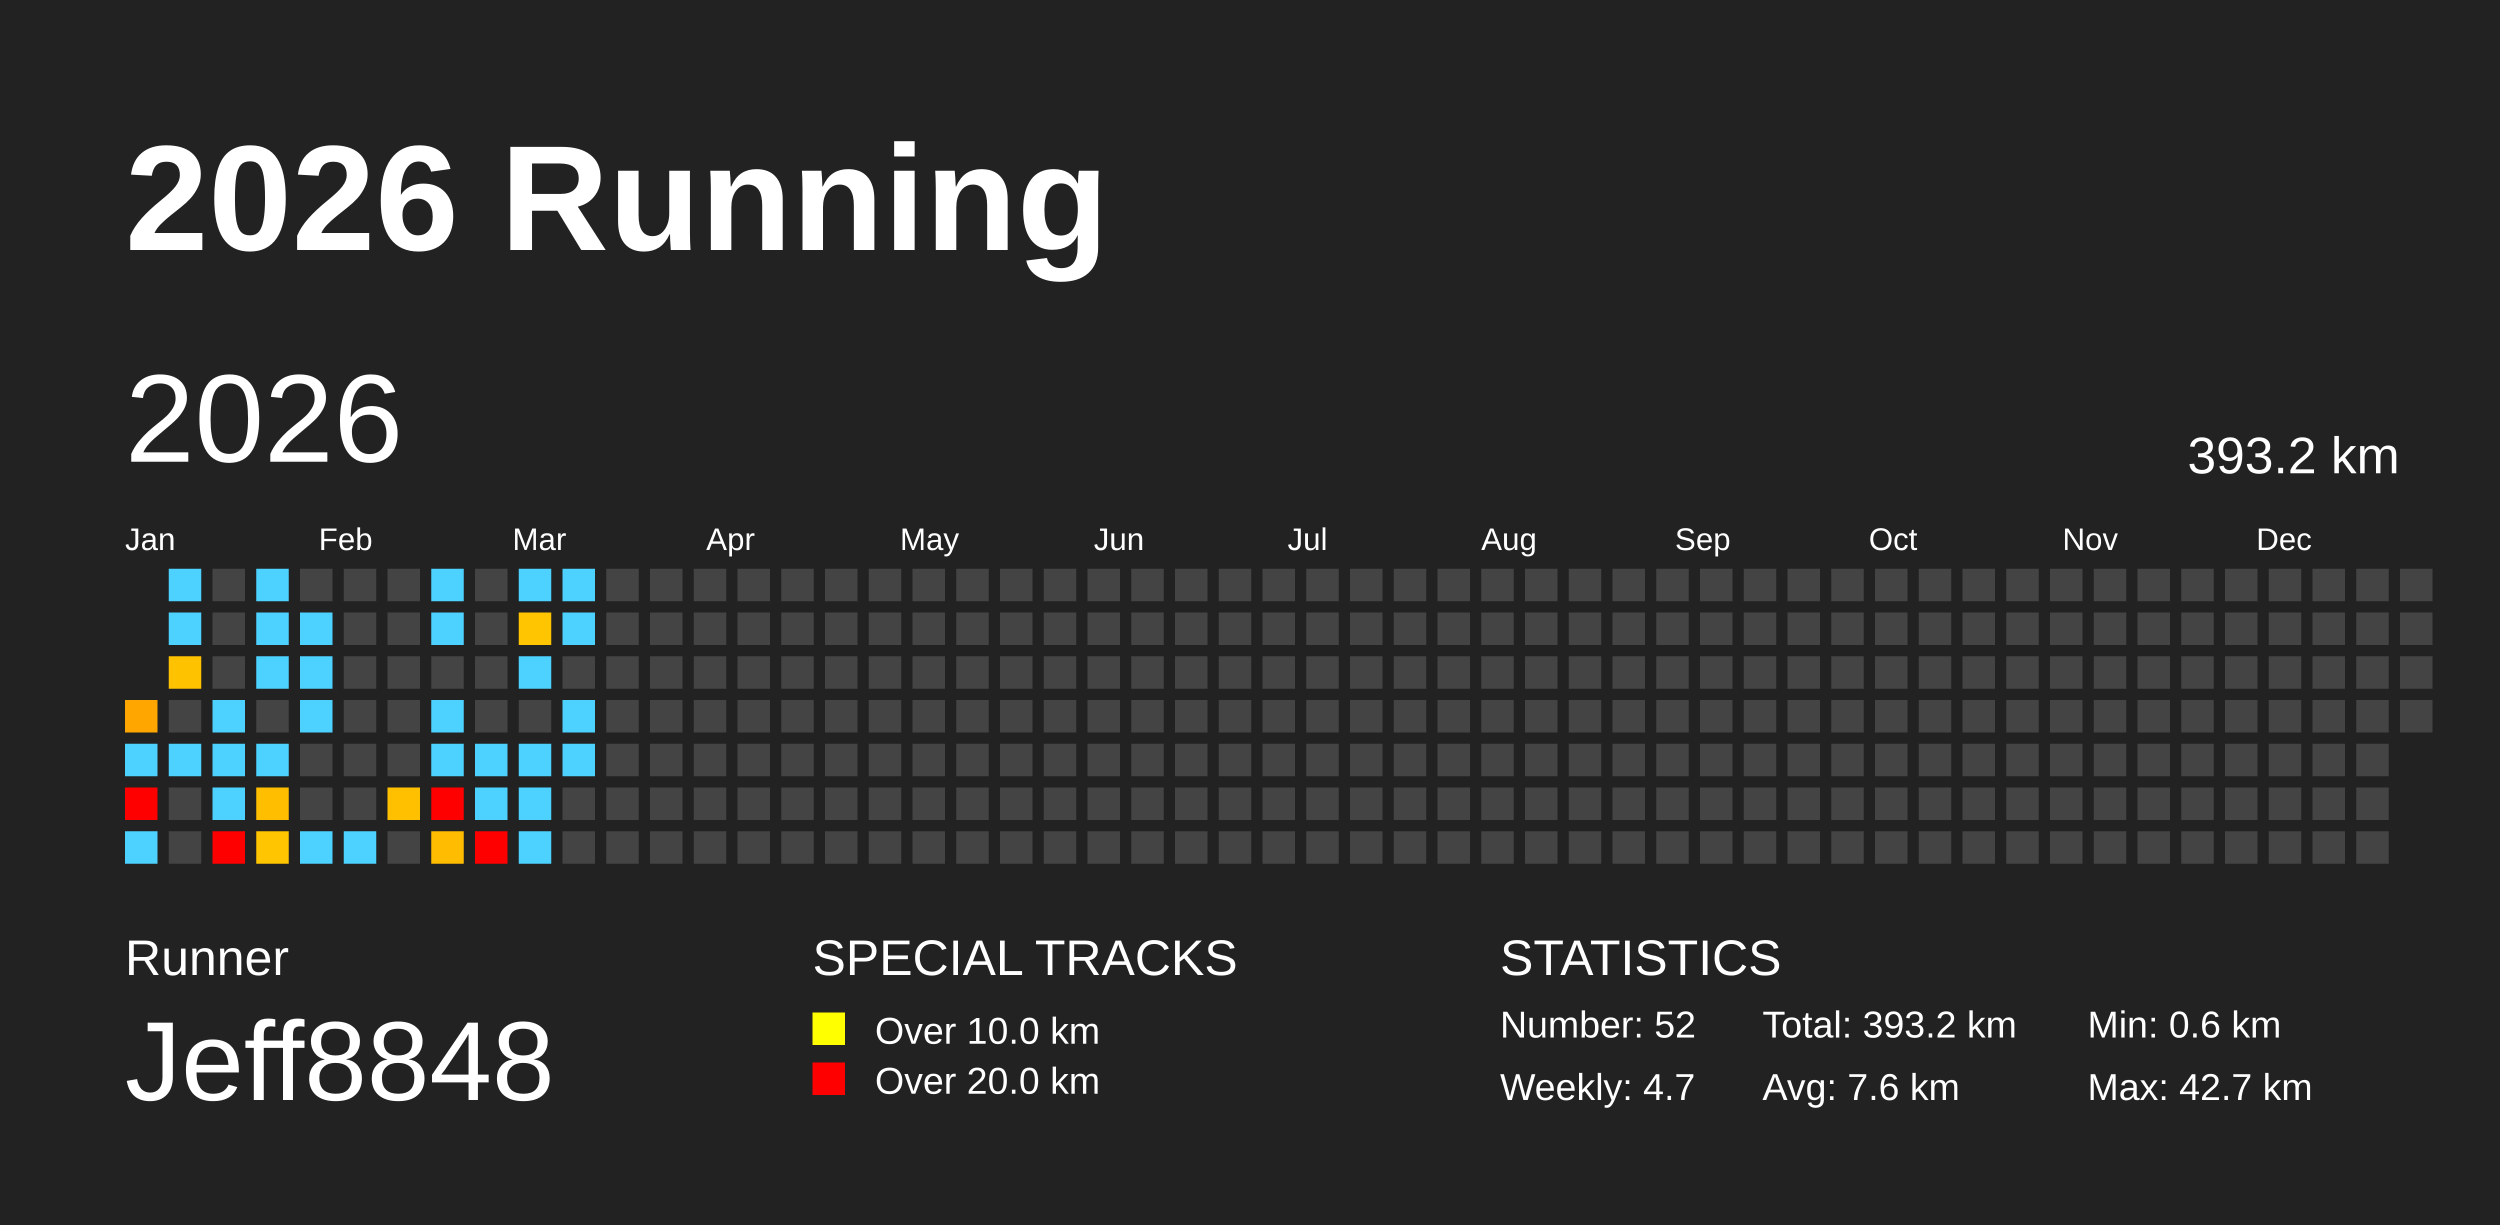
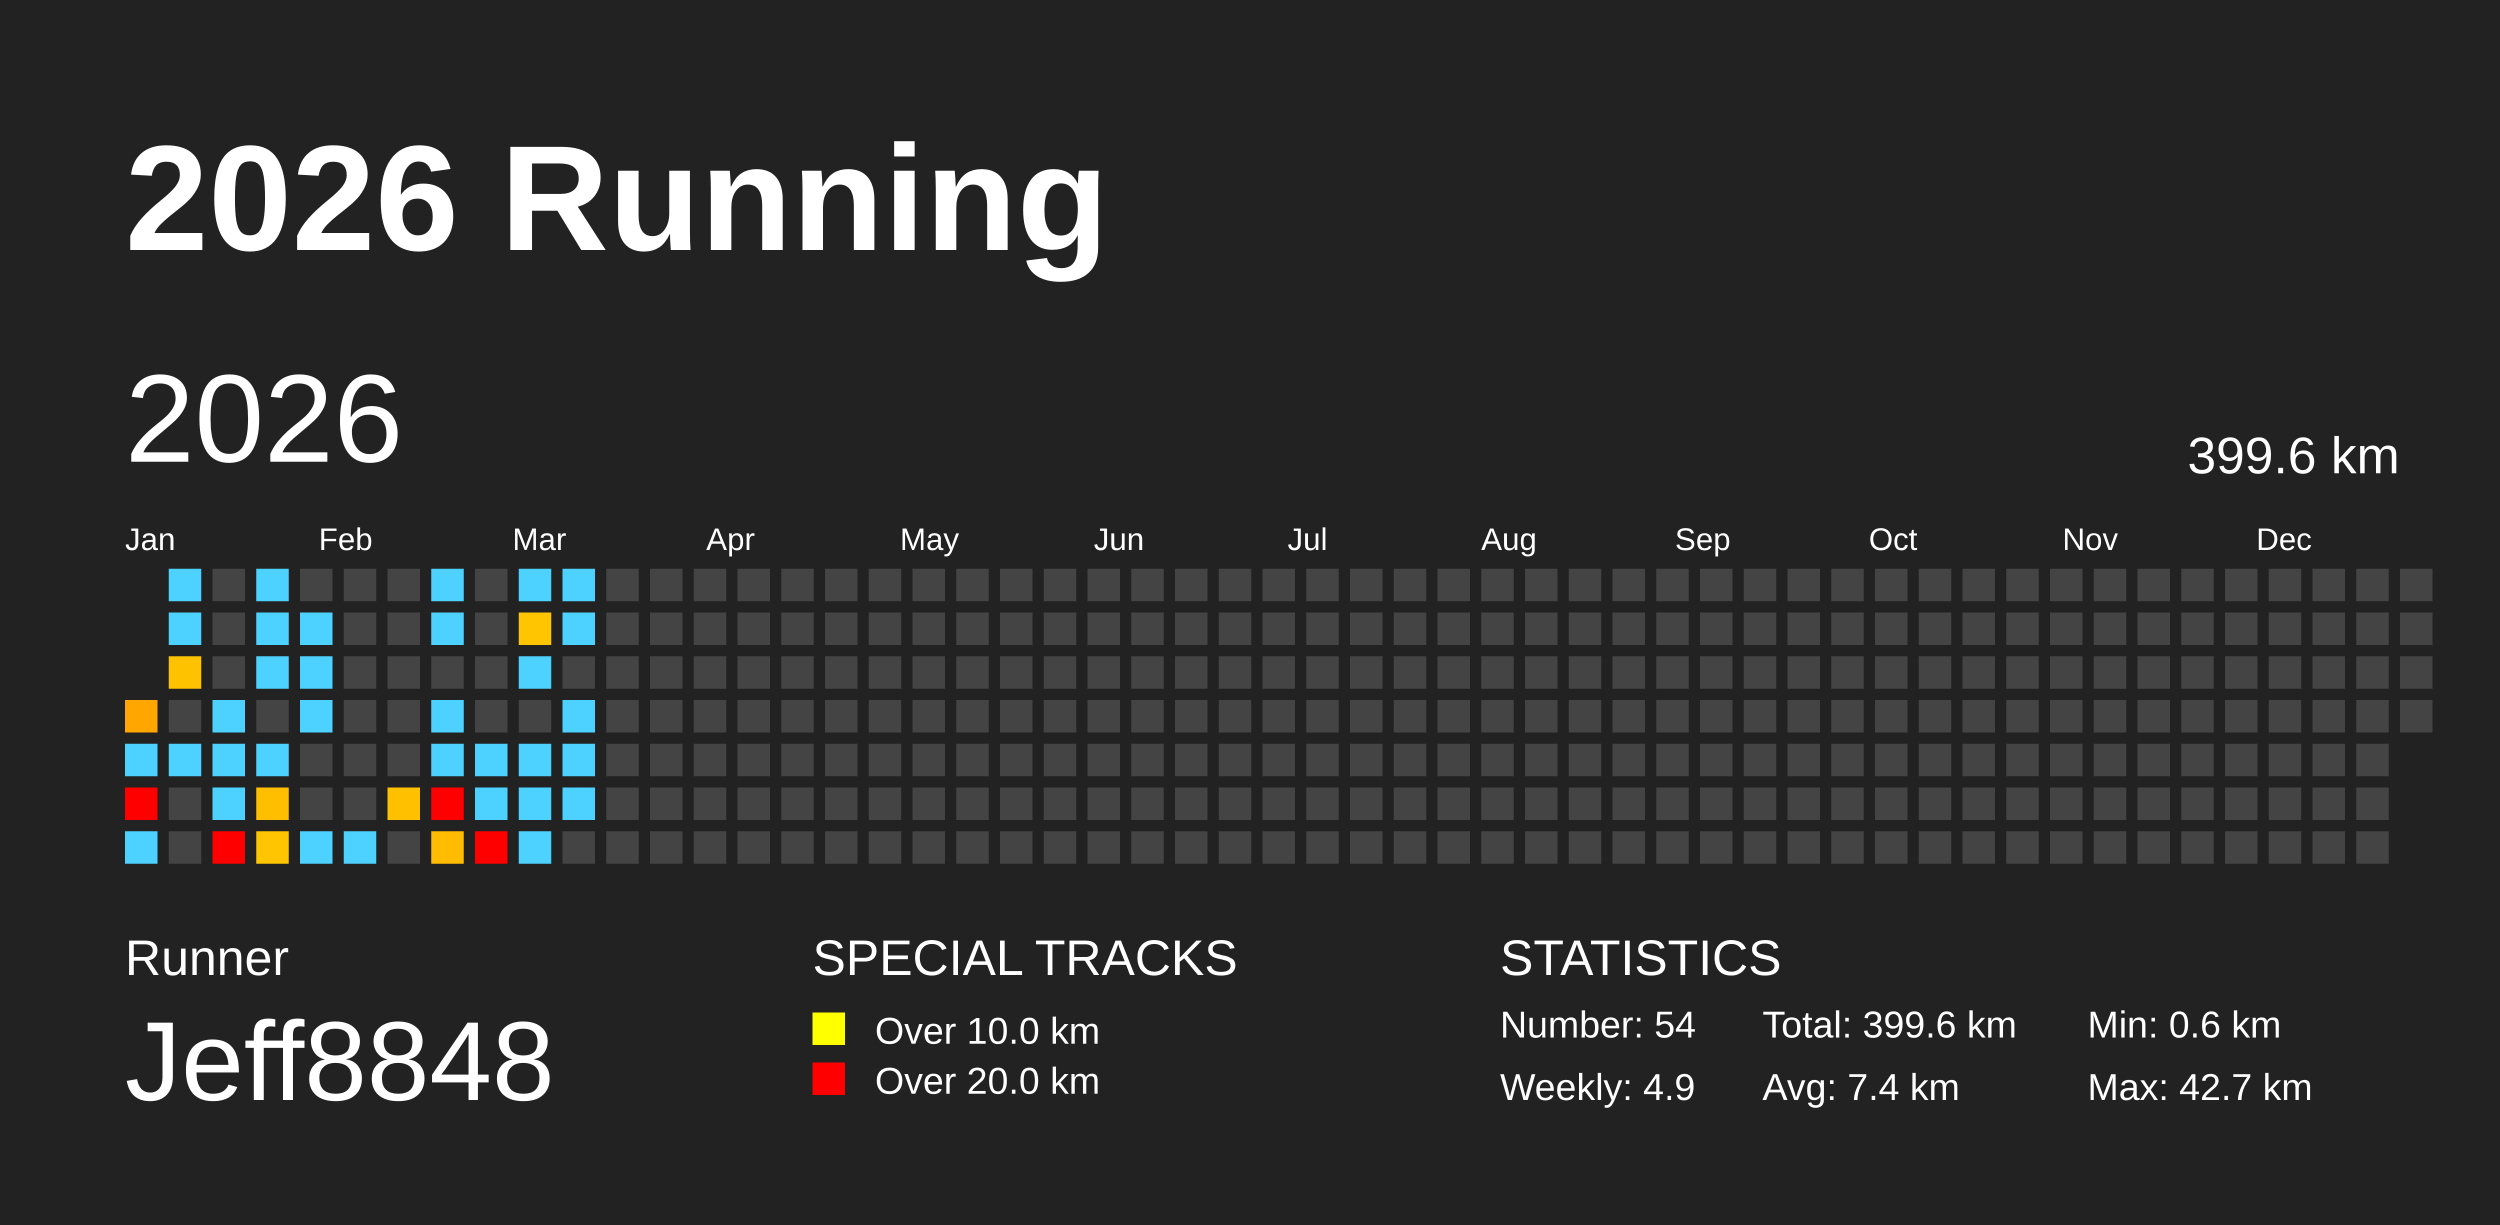
<svg xmlns="http://www.w3.org/2000/svg" baseProfile="full" height="98mm" version="1.1" viewBox="0,0,200,98" width="200mm">
  <defs />
  <rect fill="#222222" height="98" width="200" x="0" y="0" />
  <text fill="#FFFFFF" style="font-size:12px; font-family:Arial; font-weight:bold;" x="10" y="20">2026 Running</text>
  <text fill="#FFFFFF" style="font-size:4px; font-family:Arial" x="10" y="78">Runner</text>
  <text fill="#FFFFFF" style="font-size:9px; font-family:Arial" x="10" y="88">Jeff8848</text>
  <text fill="#FFFFFF" style="font-size:4px; font-family:Arial" x="65" y="78">SPECIAL TRACKS</text>
  <rect fill="yellow" height="2.6" width="2.6" x="65" y="81" />
  <text fill="#FFFFFF" style="font-size:3px; font-family:Arial" x="70" y="83.5">Over 10.0 km</text>
  <rect fill="red" height="2.6" width="2.6" x="65" y="85" />
  <text fill="#FFFFFF" style="font-size:3px; font-family:Arial" x="70" y="87.5">Over 20.0 km</text>
  <text fill="#FFFFFF" style="font-size:4px; font-family:Arial" x="120" y="78">STATISTICS</text>
-   <text fill="#FFFFFF" style="font-size:3px; font-family:Arial" x="120" y="83">Number: 52</text>
-   <text fill="#FFFFFF" style="font-size:3px; font-family:Arial" x="120" y="88">Weekly: 4.7</text>
-   <text fill="#FFFFFF" style="font-size:3px; font-family:Arial" x="141" y="83">Total: 393.2 km</text>
-   <text fill="#FFFFFF" style="font-size:3px; font-family:Arial" x="141" y="88">Avg: 7.6 km</text>
+   <text fill="#FFFFFF" style="font-size:3px; font-family:Arial" x="120" y="83">Number: 54</text>
+   <text fill="#FFFFFF" style="font-size:3px; font-family:Arial" x="120" y="88">Weekly: 4.9</text>
+   <text fill="#FFFFFF" style="font-size:3px; font-family:Arial" x="141" y="83">Total: 399.6 km</text>
+   <text fill="#FFFFFF" style="font-size:3px; font-family:Arial" x="141" y="88">Avg: 7.4 km</text>
  <text fill="#FFFFFF" style="font-size:3px; font-family:Arial" x="167" y="83">Min: 0.6 km</text>
  <text fill="#FFFFFF" style="font-size:3px; font-family:Arial" x="167" y="88">Max: 42.7 km</text>
  <text dominant-baseline="hanging" fill="#FFFFFF" style="font-size:10.0px; font-family:Arial;" x="10" y="30">2026</text>
-   <text dominant-baseline="hanging" fill="#FFFFFF" style="font-size:4.125px; font-family:Arial;" x="175" y="35">393.2 km</text>
+   <text dominant-baseline="hanging" fill="#FFFFFF" style="font-size:4.125px; font-family:Arial;" x="175" y="35">399.6 km</text>
  <text fill="#FFFFFF" style="font-size:2.5px; font-family:Arial" x="10.0" y="44">Jan</text>
  <text fill="#FFFFFF" style="font-size:2.5px; font-family:Arial" x="25.5" y="44">Feb</text>
  <text fill="#FFFFFF" style="font-size:2.5px; font-family:Arial" x="41.0" y="44">Mar</text>
  <text fill="#FFFFFF" style="font-size:2.5px; font-family:Arial" x="56.5" y="44">Apr</text>
  <text fill="#FFFFFF" style="font-size:2.5px; font-family:Arial" x="72.0" y="44">May</text>
  <text fill="#FFFFFF" style="font-size:2.5px; font-family:Arial" x="87.5" y="44">Jun</text>
  <text fill="#FFFFFF" style="font-size:2.5px; font-family:Arial" x="103.0" y="44">Jul</text>
  <text fill="#FFFFFF" style="font-size:2.5px; font-family:Arial" x="118.5" y="44">Aug</text>
  <text fill="#FFFFFF" style="font-size:2.5px; font-family:Arial" x="134.0" y="44">Sep</text>
  <text fill="#FFFFFF" style="font-size:2.5px; font-family:Arial" x="149.5" y="44">Oct</text>
  <text fill="#FFFFFF" style="font-size:2.5px; font-family:Arial" x="165.0" y="44">Nov</text>
  <text fill="#FFFFFF" style="font-size:2.5px; font-family:Arial" x="180.5" y="44">Dec</text>
  <rect fill="#ffa600" height="2.6" width="2.6" x="10.0" y="56.0" />
  <rect fill="#4dd2ff" height="2.6" width="2.6" x="10.0" y="59.5" />
  <rect fill="red" height="2.6" width="2.6" x="10.0" y="63.0" />
  <rect fill="#4dd2ff" height="2.6" width="2.6" x="10.0" y="66.5" />
  <rect fill="#4dd2ff" height="2.6" width="2.6" x="13.5" y="45.5" />
  <rect fill="#4dd2ff" height="2.6" width="2.6" x="13.5" y="49.0" />
  <rect fill="#ffc200" height="2.6" width="2.6" x="13.5" y="52.5" />
  <rect fill="#444444" height="2.6" width="2.6" x="13.5" y="56.0" />
  <rect fill="#4dd2ff" height="2.6" width="2.6" x="13.5" y="59.5" />
  <rect fill="#444444" height="2.6" width="2.6" x="13.5" y="63.0" />
  <rect fill="#444444" height="2.6" width="2.6" x="13.5" y="66.5" />
  <rect fill="#444444" height="2.6" width="2.6" x="17.0" y="45.5" />
  <rect fill="#444444" height="2.6" width="2.6" x="17.0" y="49.0" />
  <rect fill="#444444" height="2.6" width="2.6" x="17.0" y="52.5" />
  <rect fill="#4dd2ff" height="2.6" width="2.6" x="17.0" y="56.0" />
  <rect fill="#4dd2ff" height="2.6" width="2.6" x="17.0" y="59.5" />
  <rect fill="#4dd2ff" height="2.6" width="2.6" x="17.0" y="63.0" />
  <rect fill="red" height="2.6" width="2.6" x="17.0" y="66.5" />
  <rect fill="#4dd2ff" height="2.6" width="2.6" x="20.5" y="45.5" />
  <rect fill="#4dd2ff" height="2.6" width="2.6" x="20.5" y="49.0" />
  <rect fill="#4dd2ff" height="2.6" width="2.6" x="20.5" y="52.5" />
  <rect fill="#444444" height="2.6" width="2.6" x="20.5" y="56.0" />
  <rect fill="#4dd2ff" height="2.6" width="2.6" x="20.5" y="59.5" />
  <rect fill="#ffbf00" height="2.6" width="2.6" x="20.5" y="63.0" />
  <rect fill="#ffc500" height="2.6" width="2.6" x="20.5" y="66.5" />
  <rect fill="#444444" height="2.6" width="2.6" x="24.0" y="45.5" />
  <rect fill="#4dd2ff" height="2.6" width="2.6" x="24.0" y="49.0" />
  <rect fill="#4dd2ff" height="2.6" width="2.6" x="24.0" y="52.5" />
  <rect fill="#4dd2ff" height="2.6" width="2.6" x="24.0" y="56.0" />
  <rect fill="#444444" height="2.6" width="2.6" x="24.0" y="59.5" />
  <rect fill="#444444" height="2.6" width="2.6" x="24.0" y="63.0" />
  <rect fill="#4dd2ff" height="2.6" width="2.6" x="24.0" y="66.5" />
  <rect fill="#444444" height="2.6" width="2.6" x="27.5" y="45.5" />
  <rect fill="#444444" height="2.6" width="2.6" x="27.5" y="49.0" />
  <rect fill="#444444" height="2.6" width="2.6" x="27.5" y="52.5" />
  <rect fill="#444444" height="2.6" width="2.6" x="27.5" y="56.0" />
  <rect fill="#444444" height="2.6" width="2.6" x="27.5" y="59.5" />
  <rect fill="#444444" height="2.6" width="2.6" x="27.5" y="63.0" />
  <rect fill="#4dd2ff" height="2.6" width="2.6" x="27.5" y="66.5" />
  <rect fill="#444444" height="2.6" width="2.6" x="31.0" y="45.5" />
  <rect fill="#444444" height="2.6" width="2.6" x="31.0" y="49.0" />
  <rect fill="#444444" height="2.6" width="2.6" x="31.0" y="52.5" />
  <rect fill="#444444" height="2.6" width="2.6" x="31.0" y="56.0" />
  <rect fill="#444444" height="2.6" width="2.6" x="31.0" y="59.5" />
  <rect fill="#ffc000" height="2.6" width="2.6" x="31.0" y="63.0" />
  <rect fill="#444444" height="2.6" width="2.6" x="31.0" y="66.5" />
  <rect fill="#4dd2ff" height="2.6" width="2.6" x="34.5" y="45.5" />
  <rect fill="#4dd2ff" height="2.6" width="2.6" x="34.5" y="49.0" />
  <rect fill="#444444" height="2.6" width="2.6" x="34.5" y="52.5" />
  <rect fill="#4dd2ff" height="2.6" width="2.6" x="34.5" y="56.0" />
  <rect fill="#4dd2ff" height="2.6" width="2.6" x="34.5" y="59.5" />
  <rect fill="red" height="2.6" width="2.6" x="34.5" y="63.0" />
  <rect fill="#ffbc00" height="2.6" width="2.6" x="34.5" y="66.5" />
  <rect fill="#444444" height="2.6" width="2.6" x="38.0" y="45.5" />
  <rect fill="#444444" height="2.6" width="2.6" x="38.0" y="49.0" />
  <rect fill="#444444" height="2.6" width="2.6" x="38.0" y="52.5" />
  <rect fill="#444444" height="2.6" width="2.6" x="38.0" y="56.0" />
  <rect fill="#4dd2ff" height="2.6" width="2.6" x="38.0" y="59.5" />
  <rect fill="#4dd2ff" height="2.6" width="2.6" x="38.0" y="63.0" />
  <rect fill="red" height="2.6" width="2.6" x="38.0" y="66.5" />
  <rect fill="#4dd2ff" height="2.6" width="2.6" x="41.5" y="45.5" />
  <rect fill="#ffc500" height="2.6" width="2.6" x="41.5" y="49.0" />
  <rect fill="#4dd2ff" height="2.6" width="2.6" x="41.5" y="52.5" />
  <rect fill="#444444" height="2.6" width="2.6" x="41.5" y="56.0" />
  <rect fill="#4dd2ff" height="2.6" width="2.6" x="41.5" y="59.5" />
  <rect fill="#4dd2ff" height="2.6" width="2.6" x="41.5" y="63.0" />
  <rect fill="#4dd2ff" height="2.6" width="2.6" x="41.5" y="66.5" />
  <rect fill="#4dd2ff" height="2.6" width="2.6" x="45.0" y="45.5" />
  <rect fill="#4dd2ff" height="2.6" width="2.6" x="45.0" y="49.0" />
  <rect fill="#444444" height="2.6" width="2.6" x="45.0" y="52.5" />
  <rect fill="#4dd2ff" height="2.6" width="2.6" x="45.0" y="56.0" />
  <rect fill="#4dd2ff" height="2.6" width="2.6" x="45.0" y="59.5" />
-   <rect fill="#444444" height="2.6" width="2.6" x="45.0" y="63.0" />
+   <rect fill="#4dd2ff" height="2.6" width="2.6" x="45.0" y="63.0" />
  <rect fill="#444444" height="2.6" width="2.6" x="45.0" y="66.5" />
  <rect fill="#444444" height="2.6" width="2.6" x="48.5" y="45.5" />
  <rect fill="#444444" height="2.6" width="2.6" x="48.5" y="49.0" />
  <rect fill="#444444" height="2.6" width="2.6" x="48.5" y="52.5" />
  <rect fill="#444444" height="2.6" width="2.6" x="48.5" y="56.0" />
  <rect fill="#444444" height="2.6" width="2.6" x="48.5" y="59.5" />
  <rect fill="#444444" height="2.6" width="2.6" x="48.5" y="63.0" />
  <rect fill="#444444" height="2.6" width="2.6" x="48.5" y="66.5" />
  <rect fill="#444444" height="2.6" width="2.6" x="52.0" y="45.5" />
  <rect fill="#444444" height="2.6" width="2.6" x="52.0" y="49.0" />
  <rect fill="#444444" height="2.6" width="2.6" x="52.0" y="52.5" />
  <rect fill="#444444" height="2.6" width="2.6" x="52.0" y="56.0" />
  <rect fill="#444444" height="2.6" width="2.6" x="52.0" y="59.5" />
  <rect fill="#444444" height="2.6" width="2.6" x="52.0" y="63.0" />
  <rect fill="#444444" height="2.6" width="2.6" x="52.0" y="66.5" />
  <rect fill="#444444" height="2.6" width="2.6" x="55.5" y="45.5" />
  <rect fill="#444444" height="2.6" width="2.6" x="55.5" y="49.0" />
  <rect fill="#444444" height="2.6" width="2.6" x="55.5" y="52.5" />
  <rect fill="#444444" height="2.6" width="2.6" x="55.5" y="56.0" />
  <rect fill="#444444" height="2.6" width="2.6" x="55.5" y="59.5" />
  <rect fill="#444444" height="2.6" width="2.6" x="55.5" y="63.0" />
  <rect fill="#444444" height="2.6" width="2.6" x="55.5" y="66.5" />
  <rect fill="#444444" height="2.6" width="2.6" x="59.0" y="45.5" />
  <rect fill="#444444" height="2.6" width="2.6" x="59.0" y="49.0" />
  <rect fill="#444444" height="2.6" width="2.6" x="59.0" y="52.5" />
  <rect fill="#444444" height="2.6" width="2.6" x="59.0" y="56.0" />
  <rect fill="#444444" height="2.6" width="2.6" x="59.0" y="59.5" />
  <rect fill="#444444" height="2.6" width="2.6" x="59.0" y="63.0" />
  <rect fill="#444444" height="2.6" width="2.6" x="59.0" y="66.5" />
  <rect fill="#444444" height="2.6" width="2.6" x="62.5" y="45.5" />
  <rect fill="#444444" height="2.6" width="2.6" x="62.5" y="49.0" />
  <rect fill="#444444" height="2.6" width="2.6" x="62.5" y="52.5" />
  <rect fill="#444444" height="2.6" width="2.6" x="62.5" y="56.0" />
  <rect fill="#444444" height="2.6" width="2.6" x="62.5" y="59.5" />
  <rect fill="#444444" height="2.6" width="2.6" x="62.5" y="63.0" />
  <rect fill="#444444" height="2.6" width="2.6" x="62.5" y="66.5" />
  <rect fill="#444444" height="2.6" width="2.6" x="66.0" y="45.5" />
  <rect fill="#444444" height="2.6" width="2.6" x="66.0" y="49.0" />
  <rect fill="#444444" height="2.6" width="2.6" x="66.0" y="52.5" />
  <rect fill="#444444" height="2.6" width="2.6" x="66.0" y="56.0" />
  <rect fill="#444444" height="2.6" width="2.6" x="66.0" y="59.5" />
  <rect fill="#444444" height="2.6" width="2.6" x="66.0" y="63.0" />
  <rect fill="#444444" height="2.6" width="2.6" x="66.0" y="66.5" />
  <rect fill="#444444" height="2.6" width="2.6" x="69.5" y="45.5" />
  <rect fill="#444444" height="2.6" width="2.6" x="69.5" y="49.0" />
  <rect fill="#444444" height="2.6" width="2.6" x="69.5" y="52.5" />
  <rect fill="#444444" height="2.6" width="2.6" x="69.5" y="56.0" />
  <rect fill="#444444" height="2.6" width="2.6" x="69.5" y="59.5" />
  <rect fill="#444444" height="2.6" width="2.6" x="69.5" y="63.0" />
  <rect fill="#444444" height="2.6" width="2.6" x="69.5" y="66.5" />
  <rect fill="#444444" height="2.6" width="2.6" x="73.0" y="45.5" />
  <rect fill="#444444" height="2.6" width="2.6" x="73.0" y="49.0" />
  <rect fill="#444444" height="2.6" width="2.6" x="73.0" y="52.5" />
  <rect fill="#444444" height="2.6" width="2.6" x="73.0" y="56.0" />
  <rect fill="#444444" height="2.6" width="2.6" x="73.0" y="59.5" />
  <rect fill="#444444" height="2.6" width="2.6" x="73.0" y="63.0" />
  <rect fill="#444444" height="2.6" width="2.6" x="73.0" y="66.5" />
  <rect fill="#444444" height="2.6" width="2.6" x="76.5" y="45.5" />
  <rect fill="#444444" height="2.6" width="2.6" x="76.5" y="49.0" />
  <rect fill="#444444" height="2.6" width="2.6" x="76.5" y="52.5" />
  <rect fill="#444444" height="2.6" width="2.6" x="76.5" y="56.0" />
  <rect fill="#444444" height="2.6" width="2.6" x="76.5" y="59.5" />
  <rect fill="#444444" height="2.6" width="2.6" x="76.5" y="63.0" />
  <rect fill="#444444" height="2.6" width="2.6" x="76.5" y="66.5" />
  <rect fill="#444444" height="2.6" width="2.6" x="80.0" y="45.5" />
  <rect fill="#444444" height="2.6" width="2.6" x="80.0" y="49.0" />
  <rect fill="#444444" height="2.6" width="2.6" x="80.0" y="52.5" />
  <rect fill="#444444" height="2.6" width="2.6" x="80.0" y="56.0" />
  <rect fill="#444444" height="2.6" width="2.6" x="80.0" y="59.5" />
  <rect fill="#444444" height="2.6" width="2.6" x="80.0" y="63.0" />
  <rect fill="#444444" height="2.6" width="2.6" x="80.0" y="66.5" />
  <rect fill="#444444" height="2.6" width="2.6" x="83.5" y="45.5" />
  <rect fill="#444444" height="2.6" width="2.6" x="83.5" y="49.0" />
  <rect fill="#444444" height="2.6" width="2.6" x="83.5" y="52.5" />
  <rect fill="#444444" height="2.6" width="2.6" x="83.5" y="56.0" />
  <rect fill="#444444" height="2.6" width="2.6" x="83.5" y="59.5" />
  <rect fill="#444444" height="2.6" width="2.6" x="83.5" y="63.0" />
  <rect fill="#444444" height="2.6" width="2.6" x="83.5" y="66.5" />
  <rect fill="#444444" height="2.6" width="2.6" x="87.0" y="45.5" />
  <rect fill="#444444" height="2.6" width="2.6" x="87.0" y="49.0" />
  <rect fill="#444444" height="2.6" width="2.6" x="87.0" y="52.5" />
  <rect fill="#444444" height="2.6" width="2.6" x="87.0" y="56.0" />
  <rect fill="#444444" height="2.6" width="2.6" x="87.0" y="59.5" />
  <rect fill="#444444" height="2.6" width="2.6" x="87.0" y="63.0" />
  <rect fill="#444444" height="2.6" width="2.6" x="87.0" y="66.5" />
  <rect fill="#444444" height="2.6" width="2.6" x="90.5" y="45.5" />
  <rect fill="#444444" height="2.6" width="2.6" x="90.5" y="49.0" />
  <rect fill="#444444" height="2.6" width="2.6" x="90.5" y="52.5" />
  <rect fill="#444444" height="2.6" width="2.6" x="90.5" y="56.0" />
  <rect fill="#444444" height="2.6" width="2.6" x="90.5" y="59.5" />
  <rect fill="#444444" height="2.6" width="2.6" x="90.5" y="63.0" />
  <rect fill="#444444" height="2.6" width="2.6" x="90.5" y="66.5" />
  <rect fill="#444444" height="2.6" width="2.6" x="94.0" y="45.5" />
  <rect fill="#444444" height="2.6" width="2.6" x="94.0" y="49.0" />
  <rect fill="#444444" height="2.6" width="2.6" x="94.0" y="52.5" />
  <rect fill="#444444" height="2.6" width="2.6" x="94.0" y="56.0" />
  <rect fill="#444444" height="2.6" width="2.6" x="94.0" y="59.5" />
  <rect fill="#444444" height="2.6" width="2.6" x="94.0" y="63.0" />
  <rect fill="#444444" height="2.6" width="2.6" x="94.0" y="66.5" />
  <rect fill="#444444" height="2.6" width="2.6" x="97.5" y="45.5" />
  <rect fill="#444444" height="2.6" width="2.6" x="97.5" y="49.0" />
  <rect fill="#444444" height="2.6" width="2.6" x="97.5" y="52.5" />
  <rect fill="#444444" height="2.6" width="2.6" x="97.5" y="56.0" />
  <rect fill="#444444" height="2.6" width="2.6" x="97.5" y="59.5" />
  <rect fill="#444444" height="2.6" width="2.6" x="97.5" y="63.0" />
  <rect fill="#444444" height="2.6" width="2.6" x="97.5" y="66.5" />
  <rect fill="#444444" height="2.6" width="2.6" x="101.0" y="45.5" />
  <rect fill="#444444" height="2.6" width="2.6" x="101.0" y="49.0" />
  <rect fill="#444444" height="2.6" width="2.6" x="101.0" y="52.5" />
  <rect fill="#444444" height="2.6" width="2.6" x="101.0" y="56.0" />
  <rect fill="#444444" height="2.6" width="2.6" x="101.0" y="59.5" />
  <rect fill="#444444" height="2.6" width="2.6" x="101.0" y="63.0" />
  <rect fill="#444444" height="2.6" width="2.6" x="101.0" y="66.5" />
  <rect fill="#444444" height="2.6" width="2.6" x="104.5" y="45.5" />
  <rect fill="#444444" height="2.6" width="2.6" x="104.5" y="49.0" />
  <rect fill="#444444" height="2.6" width="2.6" x="104.5" y="52.5" />
  <rect fill="#444444" height="2.6" width="2.6" x="104.5" y="56.0" />
  <rect fill="#444444" height="2.6" width="2.6" x="104.5" y="59.5" />
  <rect fill="#444444" height="2.6" width="2.6" x="104.5" y="63.0" />
  <rect fill="#444444" height="2.6" width="2.6" x="104.5" y="66.5" />
  <rect fill="#444444" height="2.6" width="2.6" x="108.0" y="45.5" />
  <rect fill="#444444" height="2.6" width="2.6" x="108.0" y="49.0" />
  <rect fill="#444444" height="2.6" width="2.6" x="108.0" y="52.5" />
  <rect fill="#444444" height="2.6" width="2.6" x="108.0" y="56.0" />
  <rect fill="#444444" height="2.6" width="2.6" x="108.0" y="59.5" />
  <rect fill="#444444" height="2.6" width="2.6" x="108.0" y="63.0" />
  <rect fill="#444444" height="2.6" width="2.6" x="108.0" y="66.5" />
  <rect fill="#444444" height="2.6" width="2.6" x="111.5" y="45.5" />
  <rect fill="#444444" height="2.6" width="2.6" x="111.5" y="49.0" />
  <rect fill="#444444" height="2.6" width="2.6" x="111.5" y="52.5" />
  <rect fill="#444444" height="2.6" width="2.6" x="111.5" y="56.0" />
  <rect fill="#444444" height="2.6" width="2.6" x="111.5" y="59.5" />
  <rect fill="#444444" height="2.6" width="2.6" x="111.5" y="63.0" />
  <rect fill="#444444" height="2.6" width="2.6" x="111.5" y="66.5" />
  <rect fill="#444444" height="2.6" width="2.6" x="115.0" y="45.5" />
  <rect fill="#444444" height="2.6" width="2.6" x="115.0" y="49.0" />
  <rect fill="#444444" height="2.6" width="2.6" x="115.0" y="52.5" />
  <rect fill="#444444" height="2.6" width="2.6" x="115.0" y="56.0" />
  <rect fill="#444444" height="2.6" width="2.6" x="115.0" y="59.5" />
  <rect fill="#444444" height="2.6" width="2.6" x="115.0" y="63.0" />
  <rect fill="#444444" height="2.6" width="2.6" x="115.0" y="66.5" />
  <rect fill="#444444" height="2.6" width="2.6" x="118.5" y="45.5" />
  <rect fill="#444444" height="2.6" width="2.6" x="118.5" y="49.0" />
  <rect fill="#444444" height="2.6" width="2.6" x="118.5" y="52.5" />
  <rect fill="#444444" height="2.6" width="2.6" x="118.5" y="56.0" />
  <rect fill="#444444" height="2.6" width="2.6" x="118.5" y="59.5" />
  <rect fill="#444444" height="2.6" width="2.6" x="118.5" y="63.0" />
  <rect fill="#444444" height="2.6" width="2.6" x="118.5" y="66.5" />
  <rect fill="#444444" height="2.6" width="2.6" x="122.0" y="45.5" />
  <rect fill="#444444" height="2.6" width="2.6" x="122.0" y="49.0" />
  <rect fill="#444444" height="2.6" width="2.6" x="122.0" y="52.5" />
  <rect fill="#444444" height="2.6" width="2.6" x="122.0" y="56.0" />
  <rect fill="#444444" height="2.6" width="2.6" x="122.0" y="59.5" />
  <rect fill="#444444" height="2.6" width="2.6" x="122.0" y="63.0" />
  <rect fill="#444444" height="2.6" width="2.6" x="122.0" y="66.5" />
  <rect fill="#444444" height="2.6" width="2.6" x="125.5" y="45.5" />
  <rect fill="#444444" height="2.6" width="2.6" x="125.5" y="49.0" />
  <rect fill="#444444" height="2.6" width="2.6" x="125.5" y="52.5" />
  <rect fill="#444444" height="2.6" width="2.6" x="125.5" y="56.0" />
  <rect fill="#444444" height="2.6" width="2.6" x="125.5" y="59.5" />
  <rect fill="#444444" height="2.6" width="2.6" x="125.5" y="63.0" />
  <rect fill="#444444" height="2.6" width="2.6" x="125.5" y="66.5" />
  <rect fill="#444444" height="2.6" width="2.6" x="129.0" y="45.5" />
  <rect fill="#444444" height="2.6" width="2.6" x="129.0" y="49.0" />
  <rect fill="#444444" height="2.6" width="2.6" x="129.0" y="52.5" />
  <rect fill="#444444" height="2.6" width="2.6" x="129.0" y="56.0" />
  <rect fill="#444444" height="2.6" width="2.6" x="129.0" y="59.5" />
  <rect fill="#444444" height="2.6" width="2.6" x="129.0" y="63.0" />
  <rect fill="#444444" height="2.6" width="2.6" x="129.0" y="66.5" />
  <rect fill="#444444" height="2.6" width="2.6" x="132.5" y="45.5" />
  <rect fill="#444444" height="2.6" width="2.6" x="132.5" y="49.0" />
  <rect fill="#444444" height="2.6" width="2.6" x="132.5" y="52.5" />
  <rect fill="#444444" height="2.6" width="2.6" x="132.5" y="56.0" />
  <rect fill="#444444" height="2.6" width="2.6" x="132.5" y="59.5" />
  <rect fill="#444444" height="2.6" width="2.6" x="132.5" y="63.0" />
  <rect fill="#444444" height="2.6" width="2.6" x="132.5" y="66.5" />
  <rect fill="#444444" height="2.6" width="2.6" x="136.0" y="45.5" />
  <rect fill="#444444" height="2.6" width="2.6" x="136.0" y="49.0" />
  <rect fill="#444444" height="2.6" width="2.6" x="136.0" y="52.5" />
  <rect fill="#444444" height="2.6" width="2.6" x="136.0" y="56.0" />
  <rect fill="#444444" height="2.6" width="2.6" x="136.0" y="59.5" />
  <rect fill="#444444" height="2.6" width="2.6" x="136.0" y="63.0" />
  <rect fill="#444444" height="2.6" width="2.6" x="136.0" y="66.5" />
  <rect fill="#444444" height="2.6" width="2.6" x="139.5" y="45.5" />
  <rect fill="#444444" height="2.6" width="2.6" x="139.5" y="49.0" />
  <rect fill="#444444" height="2.6" width="2.6" x="139.5" y="52.5" />
  <rect fill="#444444" height="2.6" width="2.6" x="139.5" y="56.0" />
  <rect fill="#444444" height="2.6" width="2.6" x="139.5" y="59.5" />
  <rect fill="#444444" height="2.6" width="2.6" x="139.5" y="63.0" />
  <rect fill="#444444" height="2.6" width="2.6" x="139.5" y="66.5" />
  <rect fill="#444444" height="2.6" width="2.6" x="143.0" y="45.5" />
  <rect fill="#444444" height="2.6" width="2.6" x="143.0" y="49.0" />
  <rect fill="#444444" height="2.6" width="2.6" x="143.0" y="52.5" />
  <rect fill="#444444" height="2.6" width="2.6" x="143.0" y="56.0" />
  <rect fill="#444444" height="2.6" width="2.6" x="143.0" y="59.5" />
  <rect fill="#444444" height="2.6" width="2.6" x="143.0" y="63.0" />
  <rect fill="#444444" height="2.6" width="2.6" x="143.0" y="66.5" />
  <rect fill="#444444" height="2.6" width="2.6" x="146.5" y="45.5" />
  <rect fill="#444444" height="2.6" width="2.6" x="146.5" y="49.0" />
  <rect fill="#444444" height="2.6" width="2.6" x="146.5" y="52.5" />
  <rect fill="#444444" height="2.6" width="2.6" x="146.5" y="56.0" />
  <rect fill="#444444" height="2.6" width="2.6" x="146.5" y="59.5" />
  <rect fill="#444444" height="2.6" width="2.6" x="146.5" y="63.0" />
  <rect fill="#444444" height="2.6" width="2.6" x="146.5" y="66.5" />
  <rect fill="#444444" height="2.6" width="2.6" x="150.0" y="45.5" />
  <rect fill="#444444" height="2.6" width="2.6" x="150.0" y="49.0" />
  <rect fill="#444444" height="2.6" width="2.6" x="150.0" y="52.5" />
  <rect fill="#444444" height="2.6" width="2.6" x="150.0" y="56.0" />
  <rect fill="#444444" height="2.6" width="2.6" x="150.0" y="59.5" />
  <rect fill="#444444" height="2.6" width="2.6" x="150.0" y="63.0" />
  <rect fill="#444444" height="2.6" width="2.6" x="150.0" y="66.5" />
  <rect fill="#444444" height="2.6" width="2.6" x="153.5" y="45.5" />
  <rect fill="#444444" height="2.6" width="2.6" x="153.5" y="49.0" />
  <rect fill="#444444" height="2.6" width="2.6" x="153.5" y="52.5" />
  <rect fill="#444444" height="2.6" width="2.6" x="153.5" y="56.0" />
  <rect fill="#444444" height="2.6" width="2.6" x="153.5" y="59.5" />
  <rect fill="#444444" height="2.6" width="2.6" x="153.5" y="63.0" />
  <rect fill="#444444" height="2.6" width="2.6" x="153.5" y="66.5" />
  <rect fill="#444444" height="2.6" width="2.6" x="157.0" y="45.5" />
  <rect fill="#444444" height="2.6" width="2.6" x="157.0" y="49.0" />
  <rect fill="#444444" height="2.6" width="2.6" x="157.0" y="52.5" />
  <rect fill="#444444" height="2.6" width="2.6" x="157.0" y="56.0" />
  <rect fill="#444444" height="2.6" width="2.6" x="157.0" y="59.5" />
  <rect fill="#444444" height="2.6" width="2.6" x="157.0" y="63.0" />
  <rect fill="#444444" height="2.6" width="2.6" x="157.0" y="66.5" />
  <rect fill="#444444" height="2.6" width="2.6" x="160.5" y="45.5" />
  <rect fill="#444444" height="2.6" width="2.6" x="160.5" y="49.0" />
  <rect fill="#444444" height="2.6" width="2.6" x="160.5" y="52.5" />
  <rect fill="#444444" height="2.6" width="2.6" x="160.5" y="56.0" />
  <rect fill="#444444" height="2.6" width="2.6" x="160.5" y="59.5" />
  <rect fill="#444444" height="2.6" width="2.6" x="160.5" y="63.0" />
  <rect fill="#444444" height="2.6" width="2.6" x="160.5" y="66.5" />
  <rect fill="#444444" height="2.6" width="2.6" x="164.0" y="45.5" />
  <rect fill="#444444" height="2.6" width="2.6" x="164.0" y="49.0" />
  <rect fill="#444444" height="2.6" width="2.6" x="164.0" y="52.5" />
  <rect fill="#444444" height="2.6" width="2.6" x="164.0" y="56.0" />
  <rect fill="#444444" height="2.6" width="2.6" x="164.0" y="59.5" />
  <rect fill="#444444" height="2.6" width="2.6" x="164.0" y="63.0" />
  <rect fill="#444444" height="2.6" width="2.6" x="164.0" y="66.5" />
  <rect fill="#444444" height="2.6" width="2.6" x="167.5" y="45.5" />
  <rect fill="#444444" height="2.6" width="2.6" x="167.5" y="49.0" />
  <rect fill="#444444" height="2.6" width="2.6" x="167.5" y="52.5" />
  <rect fill="#444444" height="2.6" width="2.6" x="167.5" y="56.0" />
  <rect fill="#444444" height="2.6" width="2.6" x="167.5" y="59.5" />
  <rect fill="#444444" height="2.6" width="2.6" x="167.5" y="63.0" />
  <rect fill="#444444" height="2.6" width="2.6" x="167.5" y="66.5" />
  <rect fill="#444444" height="2.6" width="2.6" x="171.0" y="45.5" />
  <rect fill="#444444" height="2.6" width="2.6" x="171.0" y="49.0" />
  <rect fill="#444444" height="2.6" width="2.6" x="171.0" y="52.5" />
  <rect fill="#444444" height="2.6" width="2.6" x="171.0" y="56.0" />
  <rect fill="#444444" height="2.6" width="2.6" x="171.0" y="59.5" />
  <rect fill="#444444" height="2.6" width="2.6" x="171.0" y="63.0" />
  <rect fill="#444444" height="2.6" width="2.6" x="171.0" y="66.5" />
  <rect fill="#444444" height="2.6" width="2.6" x="174.5" y="45.5" />
  <rect fill="#444444" height="2.6" width="2.6" x="174.5" y="49.0" />
  <rect fill="#444444" height="2.6" width="2.6" x="174.5" y="52.5" />
  <rect fill="#444444" height="2.6" width="2.6" x="174.5" y="56.0" />
  <rect fill="#444444" height="2.6" width="2.6" x="174.5" y="59.5" />
  <rect fill="#444444" height="2.6" width="2.6" x="174.5" y="63.0" />
  <rect fill="#444444" height="2.6" width="2.6" x="174.5" y="66.5" />
  <rect fill="#444444" height="2.6" width="2.6" x="178.0" y="45.5" />
  <rect fill="#444444" height="2.6" width="2.6" x="178.0" y="49.0" />
  <rect fill="#444444" height="2.6" width="2.6" x="178.0" y="52.5" />
  <rect fill="#444444" height="2.6" width="2.6" x="178.0" y="56.0" />
  <rect fill="#444444" height="2.6" width="2.6" x="178.0" y="59.5" />
  <rect fill="#444444" height="2.6" width="2.6" x="178.0" y="63.0" />
  <rect fill="#444444" height="2.6" width="2.6" x="178.0" y="66.5" />
  <rect fill="#444444" height="2.6" width="2.6" x="181.5" y="45.5" />
  <rect fill="#444444" height="2.6" width="2.6" x="181.5" y="49.0" />
  <rect fill="#444444" height="2.6" width="2.6" x="181.5" y="52.5" />
  <rect fill="#444444" height="2.6" width="2.6" x="181.5" y="56.0" />
  <rect fill="#444444" height="2.6" width="2.6" x="181.5" y="59.5" />
  <rect fill="#444444" height="2.6" width="2.6" x="181.5" y="63.0" />
  <rect fill="#444444" height="2.6" width="2.6" x="181.5" y="66.5" />
  <rect fill="#444444" height="2.6" width="2.6" x="185.0" y="45.5" />
  <rect fill="#444444" height="2.6" width="2.6" x="185.0" y="49.0" />
  <rect fill="#444444" height="2.6" width="2.6" x="185.0" y="52.5" />
  <rect fill="#444444" height="2.6" width="2.6" x="185.0" y="56.0" />
  <rect fill="#444444" height="2.6" width="2.6" x="185.0" y="59.5" />
  <rect fill="#444444" height="2.6" width="2.6" x="185.0" y="63.0" />
  <rect fill="#444444" height="2.6" width="2.6" x="185.0" y="66.5" />
  <rect fill="#444444" height="2.6" width="2.6" x="188.5" y="45.5" />
  <rect fill="#444444" height="2.6" width="2.6" x="188.5" y="49.0" />
  <rect fill="#444444" height="2.6" width="2.6" x="188.5" y="52.5" />
  <rect fill="#444444" height="2.6" width="2.6" x="188.5" y="56.0" />
  <rect fill="#444444" height="2.6" width="2.6" x="188.5" y="59.5" />
  <rect fill="#444444" height="2.6" width="2.6" x="188.5" y="63.0" />
  <rect fill="#444444" height="2.6" width="2.6" x="188.5" y="66.5" />
  <rect fill="#444444" height="2.6" width="2.6" x="192.0" y="45.5" />
  <rect fill="#444444" height="2.6" width="2.6" x="192.0" y="49.0" />
  <rect fill="#444444" height="2.6" width="2.6" x="192.0" y="52.5" />
  <rect fill="#444444" height="2.6" width="2.6" x="192.0" y="56.0" />
</svg>
